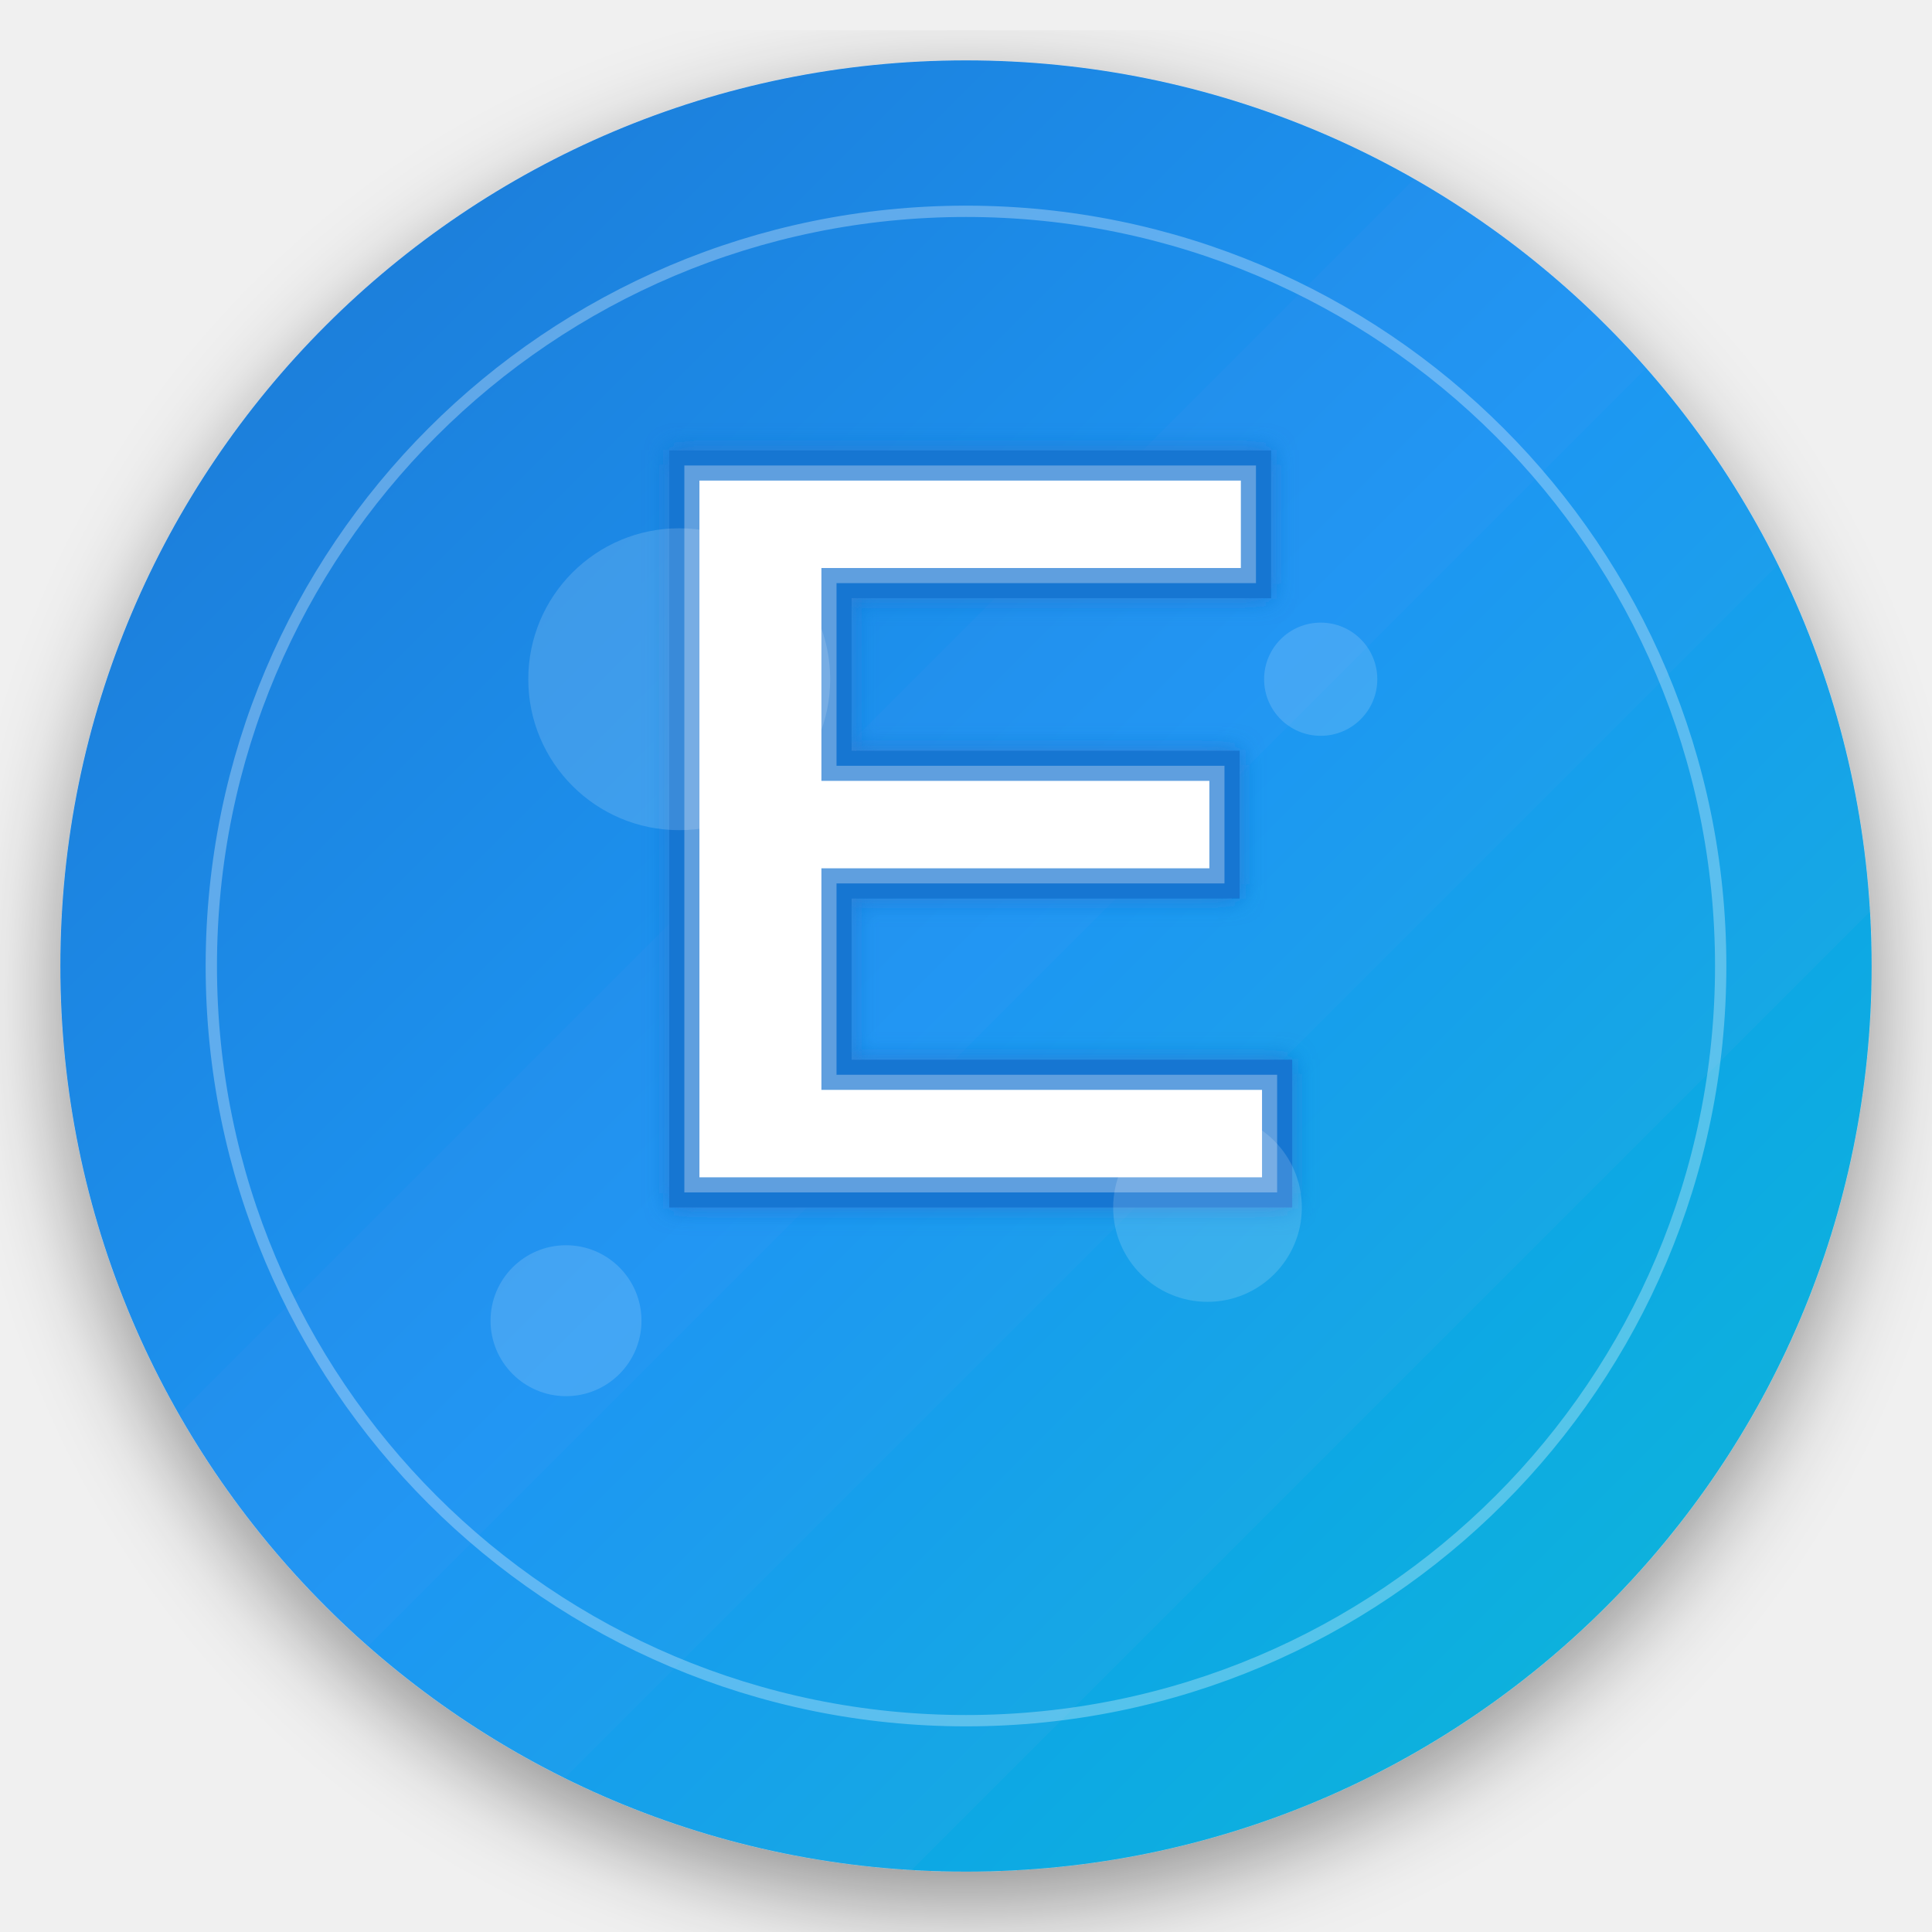
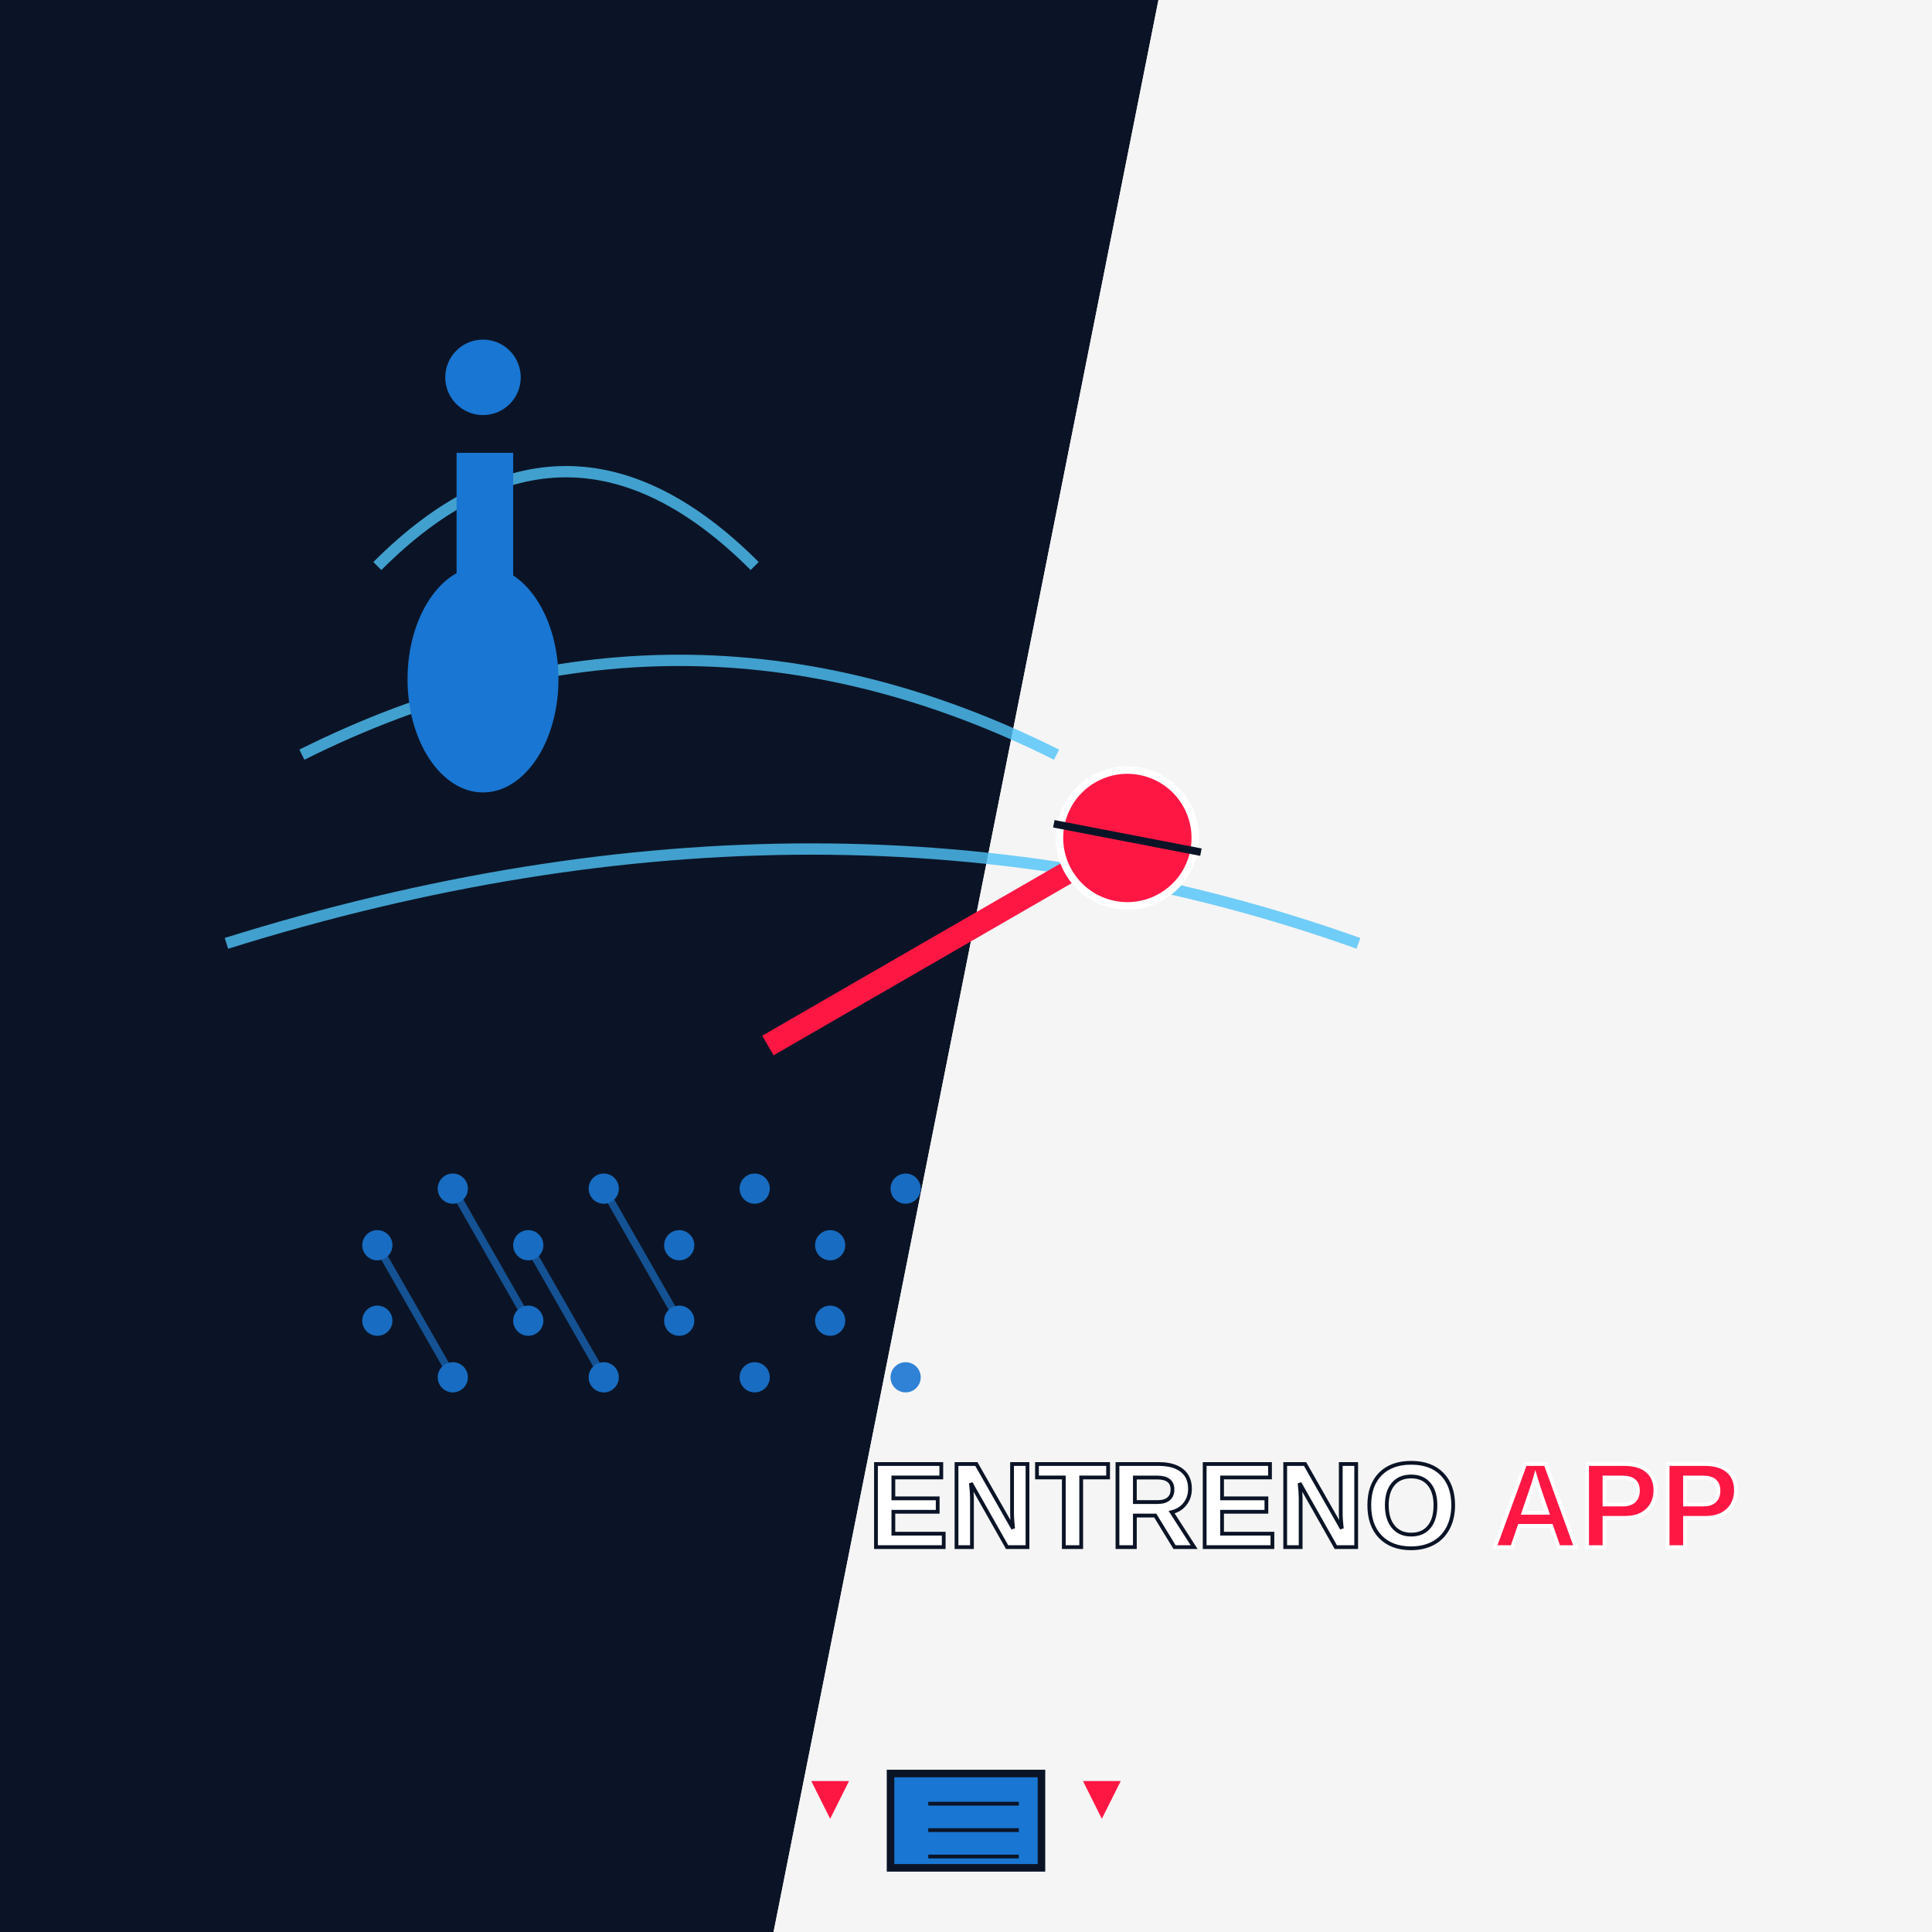
<svg xmlns="http://www.w3.org/2000/svg" width="512" height="512" viewBox="0 0 512 512">
-   <defs>
-     <linearGradient id="fondoAzul" x1="0%" y1="0%" x2="100%" y2="100%">
-       <stop offset="0%" stop-color="#1976d2" />
-       <stop offset="50%" stop-color="#2196f3" />
-       <stop offset="100%" stop-color="#00bcd4" />
-     </linearGradient>
-     <filter id="sombra">
-       <feDropShadow dx="0" dy="8" stdDeviation="12" flood-color="#000" flood-opacity="0.4" />
-     </filter>
-     <filter id="brillo">
-       <feGaussianBlur stdDeviation="3" result="coloredBlur" />
-       <feMerge>
-         <feMergeNode in="coloredBlur" />
-         <feMergeNode in="SourceGraphic" />
-       </feMerge>
-     </filter>
-   </defs>
-   <circle cx="256" cy="256" r="240" fill="url(#fondoAzul)" filter="url(#sombra)" />
-   <circle cx="256" cy="256" r="200" fill="none" stroke="rgba(255,255,255,0.3)" stroke-width="3" />
-   <g transform="translate(256, 256)" filter="url(#brillo)">
-     <text x="0" y="60" font-family="Arial, sans-serif" font-size="280" font-weight="900" fill="#ffffff" text-anchor="middle" stroke="#1976d2" stroke-width="8">E</text>
-     <text x="0" y="60" font-family="Arial, sans-serif" font-size="280" font-weight="900" fill="rgba(255,255,255,0.3)" text-anchor="middle">E</text>
+   <polygon points="0,0 307,0 205,512 0,512" fill="#0B1426" />
+   <polygon points="307,0 512,0 512,512 205,512" fill="#F5F5F5" />
+   <path d="M 100 150 Q 150 100 200 150" stroke="#4FC3F7" stroke-width="3" fill="none" opacity="0.8" />
+   <path d="M 80 200 Q 180 150 280 200" stroke="#4FC3F7" stroke-width="3" fill="none" opacity="0.8" />
+   <path d="M 60 250 Q 220 200 360 250" stroke="#4FC3F7" stroke-width="3" fill="none" opacity="0.8" />
+   <ellipse cx="128" cy="180" rx="20" ry="30" fill="#1976D2" />
+   <rect x="121" y="120" width="15" height="60" fill="#1976D2" />
+   <circle cx="128" cy="100" r="10" fill="#1976D2" />
+   <g transform="rotate(-30 256 256)">
+     <rect x="200" y="245" width="112" height="6" fill="#FF1744" />
+     <circle cx="310" cy="248" r="18" fill="#FF1744" stroke="#FFFFFF" stroke-width="2" />
+     <line x1="295" y1="235" x2="325" y2="261" stroke="#0B1426" stroke-width="2" />
  </g>
-   <circle cx="180" cy="180" r="40" fill="rgba(255,255,255,0.15)" />
-   <circle cx="320" cy="320" r="25" fill="rgba(255,255,255,0.15)" />
-   <circle cx="150" cy="350" r="20" fill="rgba(255,255,255,0.15)" />
-   <circle cx="350" cy="180" r="15" fill="rgba(255,255,255,0.15)" />
+   <g opacity="0.9">
+     <circle cx="100" cy="330" r="4" fill="#1976D2" />
+     <circle cx="120" cy="315" r="4" fill="#1976D2" />
+     <circle cx="140" cy="330" r="4" fill="#1976D2" />
+     <circle cx="160" cy="315" r="4" fill="#1976D2" />
+     <circle cx="180" cy="330" r="4" fill="#1976D2" />
+     <circle cx="200" cy="315" r="4" fill="#1976D2" />
+     <circle cx="220" cy="330" r="4" fill="#1976D2" />
+     <circle cx="240" cy="315" r="4" fill="#1976D2" />
+     <circle cx="100" cy="350" r="4" fill="#1976D2" />
+     <circle cx="120" cy="365" r="4" fill="#1976D2" />
+     <circle cx="140" cy="350" r="4" fill="#1976D2" />
+     <circle cx="160" cy="365" r="4" fill="#1976D2" />
+     <circle cx="180" cy="350" r="4" fill="#1976D2" />
+     <circle cx="200" cy="365" r="4" fill="#1976D2" />
+     <circle cx="220" cy="350" r="4" fill="#1976D2" />
+     <circle cx="240" cy="365" r="4" fill="#1976D2" />
+     <line x1="100" y1="330" x2="120" y2="365" stroke="#1976D2" stroke-width="2" opacity="0.7" />
+     <line x1="120" y1="315" x2="140" y2="350" stroke="#1976D2" stroke-width="2" opacity="0.7" />
+     <line x1="140" y1="330" x2="160" y2="365" stroke="#1976D2" stroke-width="2" opacity="0.7" />
+     <line x1="160" y1="315" x2="180" y2="350" stroke="#1976D2" stroke-width="2" opacity="0.7" />
+   </g>
+   <text x="230" y="410" font-family="Arial, sans-serif" font-size="32" font-weight="bold" fill="#FFFFFF">
+     <tspan fill="#FFFFFF" stroke="#0B1426" stroke-width="1">ENTRENO</tspan>
+     <tspan fill="#FF1744" stroke="#FFFFFF" stroke-width="1">APP</tspan>
+   </text>
+   <rect x="236" y="470" width="40" height="25" fill="#1976D2" stroke="#0B1426" stroke-width="2" />
+   <line x1="246" y1="478" x2="270" y2="478" stroke="#0B1426" stroke-width="1" />
+   <line x1="246" y1="485" x2="270" y2="485" stroke="#0B1426" stroke-width="1" />
+   <line x1="246" y1="492" x2="270" y2="492" stroke="#0B1426" stroke-width="1" />
+   <polygon points="220,482 215,472 225,472" fill="#FF1744" />
+   <polygon points="292,482 287,472 297,472" fill="#FF1744" />
</svg>
